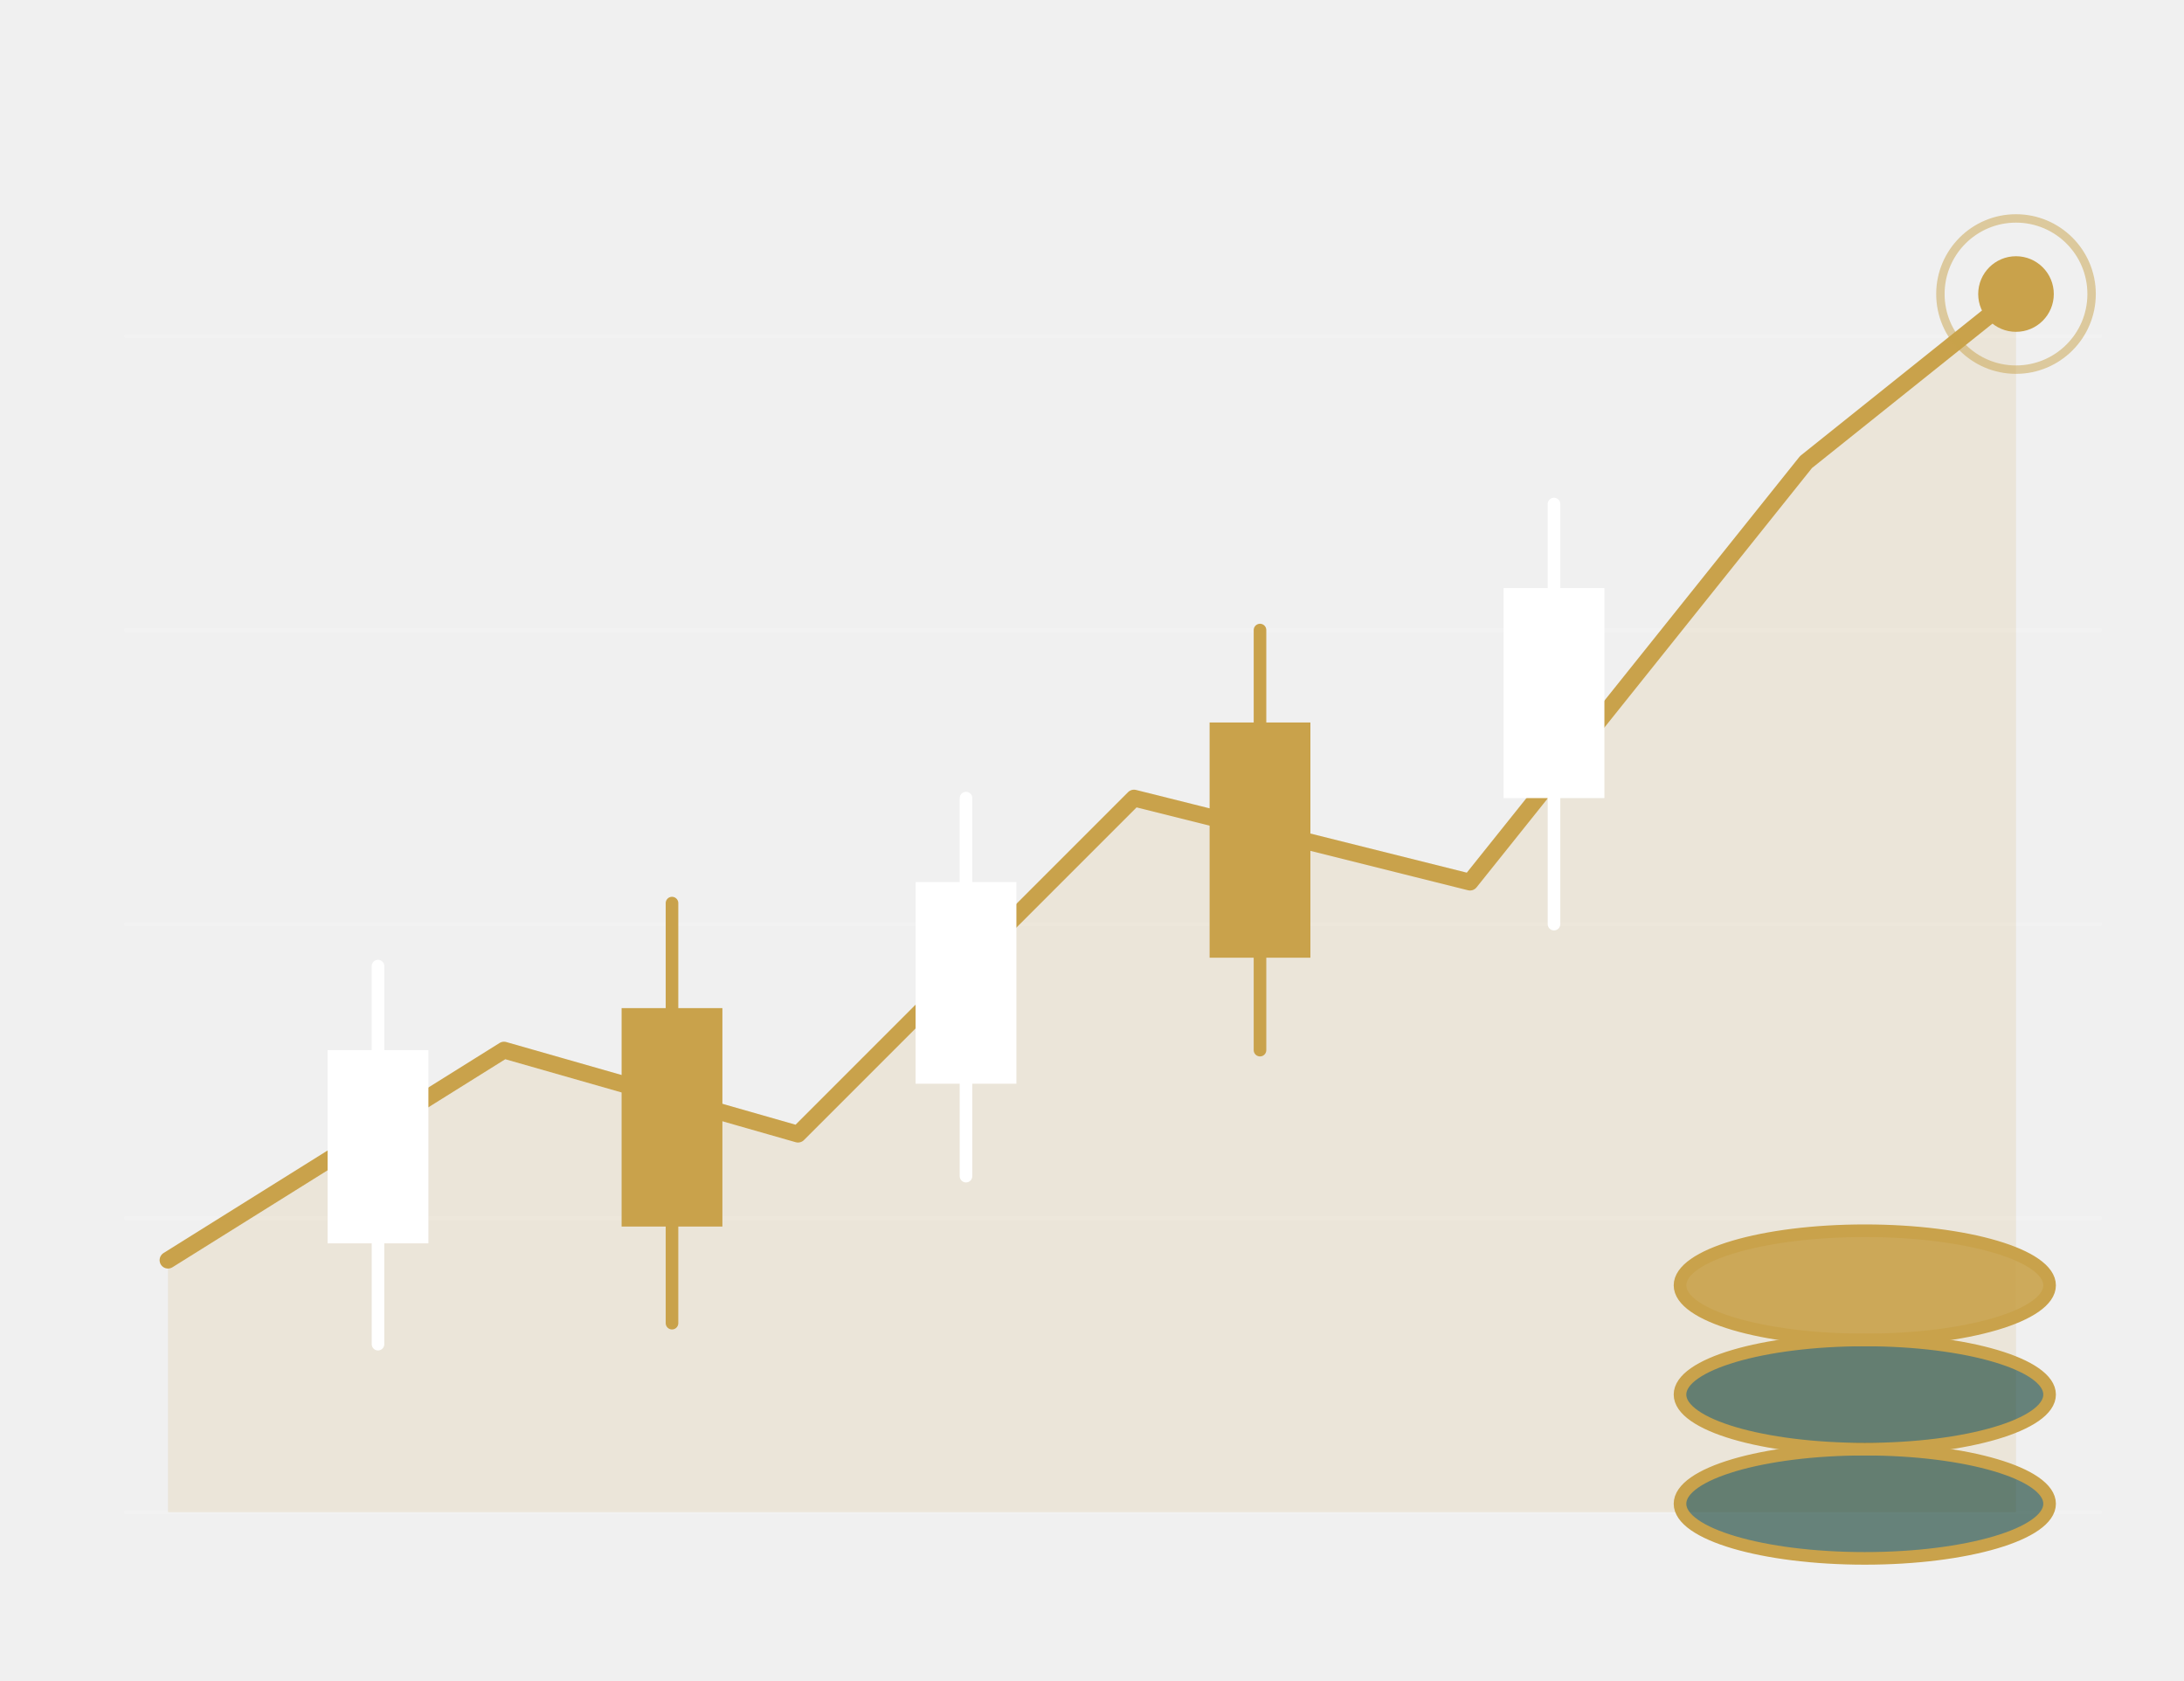
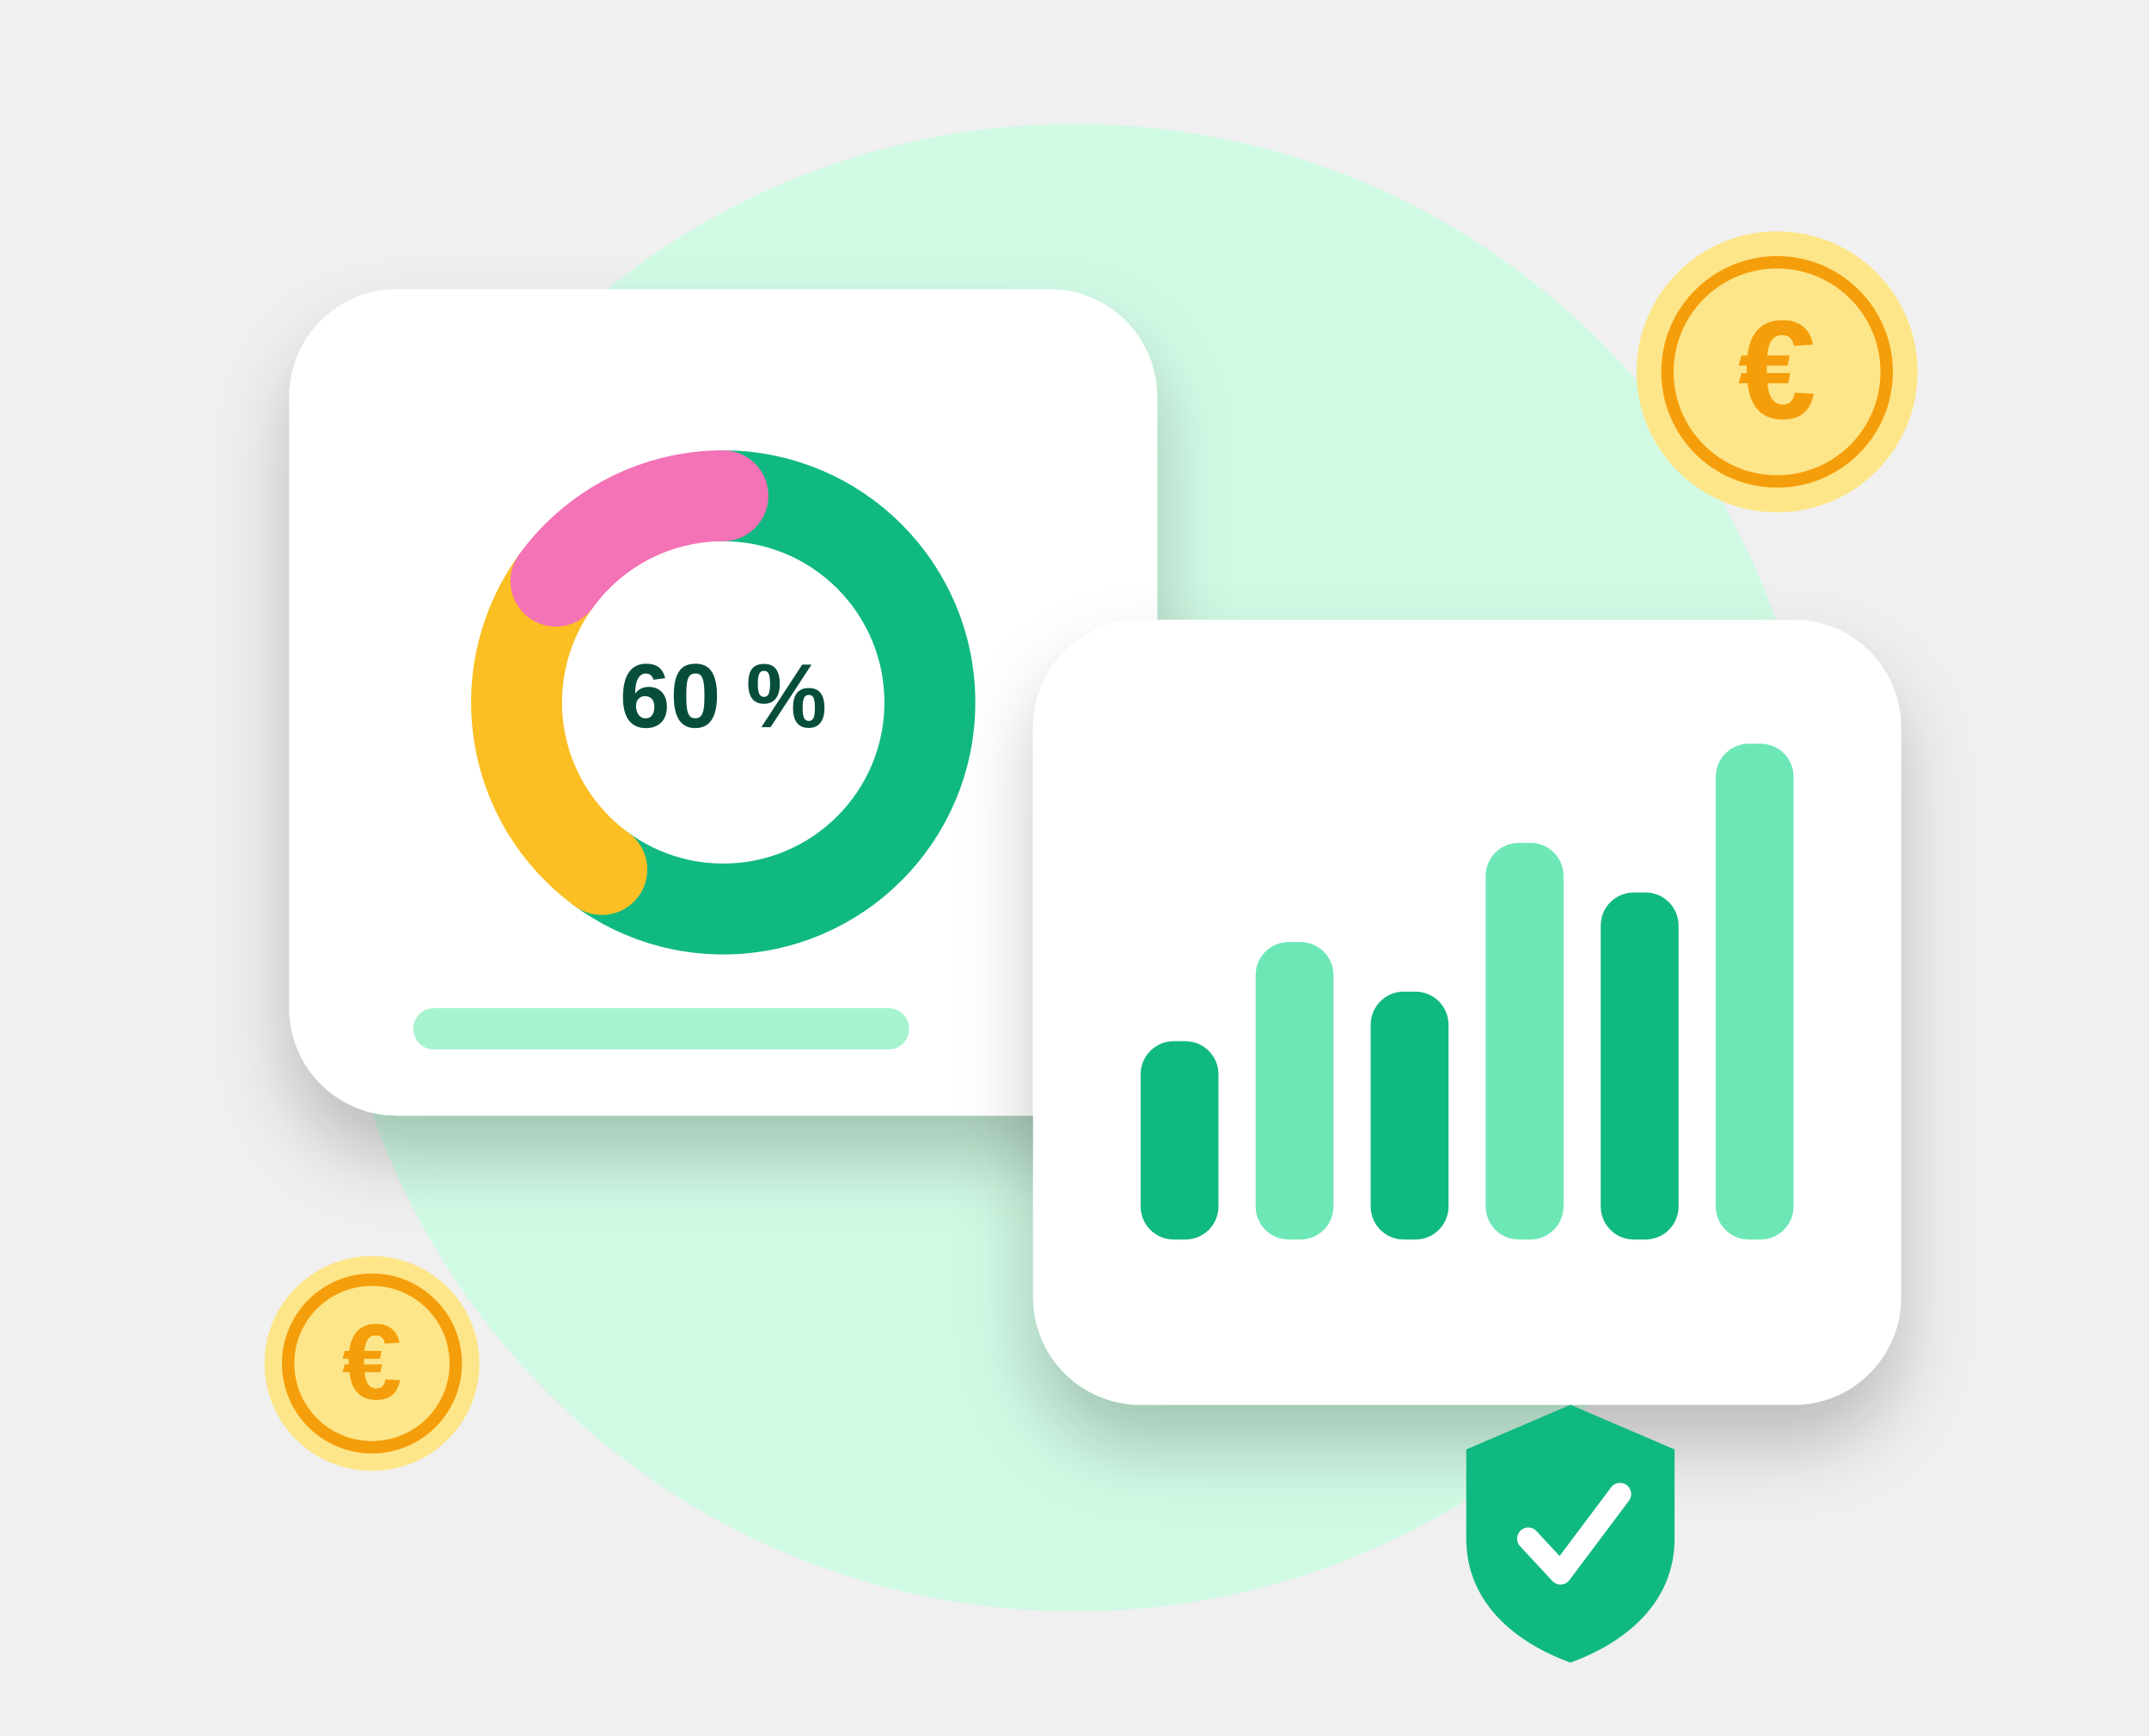
- <svg xmlns="http://www.w3.org/2000/svg" viewBox="0 0 520 400" fill="none" stroke-linecap="round" stroke-linejoin="round">
-   <g stroke="#fff" stroke-opacity=".12" stroke-width="1">
-     <path d="M30 80h470M30 150h470M30 220h470M30 290h470M30 360h470" />
+ <svg xmlns="http://www.w3.org/2000/svg" viewBox="0 0 520 420" fill="none" stroke-linecap="round" stroke-linejoin="round">
+   <defs>
+     <linearGradient id="g1" x1="0" y1="0" x2="1" y2="1">
+       <stop offset="0" stop-color="#10B981" />
+       <stop offset="1" stop-color="#34D399" />
+     </linearGradient>
+     <linearGradient id="g2" x1="0" y1="0" x2="0" y2="1">
+       <stop offset="0" stop-color="#10B981" stop-opacity=".55" />
+       <stop offset="1" stop-color="#10B981" stop-opacity="0" />
+     </linearGradient>
+     <filter id="sh" x="-20%" y="-20%" width="140%" height="150%">
+       <feDropShadow dx="0" dy="10" stdDeviation="9" flood-color="#000" flood-opacity=".22" />
+     </filter>
+   </defs>
+   <circle cx="260" cy="210" r="180" fill="#D1FAE5" />
+   <g filter="url(#sh)">
+     <rect x="70" y="70" width="210" height="200" rx="26" fill="#fff" />
  </g>
-   <path d="M40 300 L120 250 L190 270 L270 190 L350 210 L430 110 L480 70 L480 360 L40 360Z" fill="#C9A24B" fill-opacity=".14" />
-   <path d="M40 300 L120 250 L190 270 L270 190 L350 210 L430 110 L480 70" stroke="#C9A24B" stroke-width="4" />
-   <g stroke-width="3">
-     <path d="M90 230v90" stroke="#fff" />
-     <rect x="78" y="250" width="24" height="46" fill="#fff" />
-     <path d="M160 215v100" stroke="#C9A24B" />
-     <rect x="148" y="240" width="24" height="52" fill="#C9A24B" />
-     <path d="M230 190v90" stroke="#fff" />
-     <rect x="218" y="210" width="24" height="48" fill="#fff" />
-     <path d="M300 150v100" stroke="#C9A24B" />
-     <rect x="288" y="172" width="24" height="56" fill="#C9A24B" />
-     <path d="M370 120v100" stroke="#fff" />
-     <rect x="358" y="140" width="24" height="50" fill="#fff" />
+   <circle cx="175" cy="170" r="50" fill="none" stroke="#10B981" stroke-width="22" stroke-dasharray="188.5 314.2" stroke-dashoffset="-0.0" transform="rotate(-90 175 170)" />
+   <circle cx="175" cy="170" r="50" fill="none" stroke="#FBBF24" stroke-width="22" stroke-dasharray="78.5 314.2" stroke-dashoffset="-188.5" transform="rotate(-90 175 170)" />
+   <circle cx="175" cy="170" r="50" fill="none" stroke="#F472B6" stroke-width="22" stroke-dasharray="47.1 314.2" stroke-dashoffset="-267.0" transform="rotate(-90 175 170)" />
+   <text x="175" y="176" font-family="Arial" font-weight="700" font-size="22" fill="#064E3B" text-anchor="middle">60 %</text>
+   <rect x="100" y="244" width="120" height="10" rx="5" fill="#A7F3D0" opacity="1" />
+   <g filter="url(#sh)">
+     <rect x="250" y="150" width="210" height="190" rx="26" fill="#fff" />
  </g>
-   <circle cx="480" cy="70" r="9" fill="#C9A24B" />
-   <circle cx="480" cy="70" r="18" stroke="#C9A24B" stroke-opacity=".5" stroke-width="2" />
-   <g transform="translate(400 280)" stroke="#C9A24B" stroke-width="3">
-     <ellipse cx="44" cy="78" rx="44" ry="13" fill="#0B3A2C" fill-opacity=".6" />
-     <ellipse cx="44" cy="52" rx="44" ry="13" fill="#0B3A2C" fill-opacity=".6" />
-     <ellipse cx="44" cy="26" rx="44" ry="13" fill="#C9A24B" fill-opacity=".9" />
+   <rect x="276" y="252" width="18.833" height="48" rx="8" fill="#10B981" />
+   <rect x="303.833" y="228" width="18.833" height="72" rx="8" fill="#6EE7B7" />
+   <rect x="331.667" y="240" width="18.833" height="60" rx="8" fill="#10B981" />
+   <rect x="359.5" y="204" width="18.833" height="96" rx="8" fill="#6EE7B7" />
+   <rect x="387.333" y="216" width="18.833" height="84" rx="8" fill="#10B981" />
+   <rect x="415.167" y="180" width="18.833" height="120" rx="8" fill="#6EE7B7" />
+   <circle cx="430" cy="90" r="34" fill="#FDE68A" />
+   <circle cx="430" cy="90" r="26.52" fill="none" stroke="#F59E0B" stroke-width="3" />
+   <text x="430" y="101.22" font-family="Arial,sans-serif" font-weight="700" font-size="34" fill="#F59E0B" text-anchor="middle">€</text>
+   <circle cx="90" cy="330" r="26" fill="#FDE68A" />
+   <circle cx="90" cy="330" r="20.28" fill="none" stroke="#F59E0B" stroke-width="3" />
+   <text x="90" y="338.58" font-family="Arial,sans-serif" font-weight="700" font-size="26" fill="#F59E0B" text-anchor="middle">€</text>
+   <g transform="translate(380 370) scale(0.6)">
+     <path d="M0 -50 42 -32V4C42 30 22 46 0 54 -22 46 -42 30 -42 4V-32z" fill="#10B981" />
+     <path d="M-17 4 -4 18 20 -14" stroke="#fff" stroke-width="9" fill="none" stroke-linecap="round" stroke-linejoin="round" />
  </g>
</svg>
